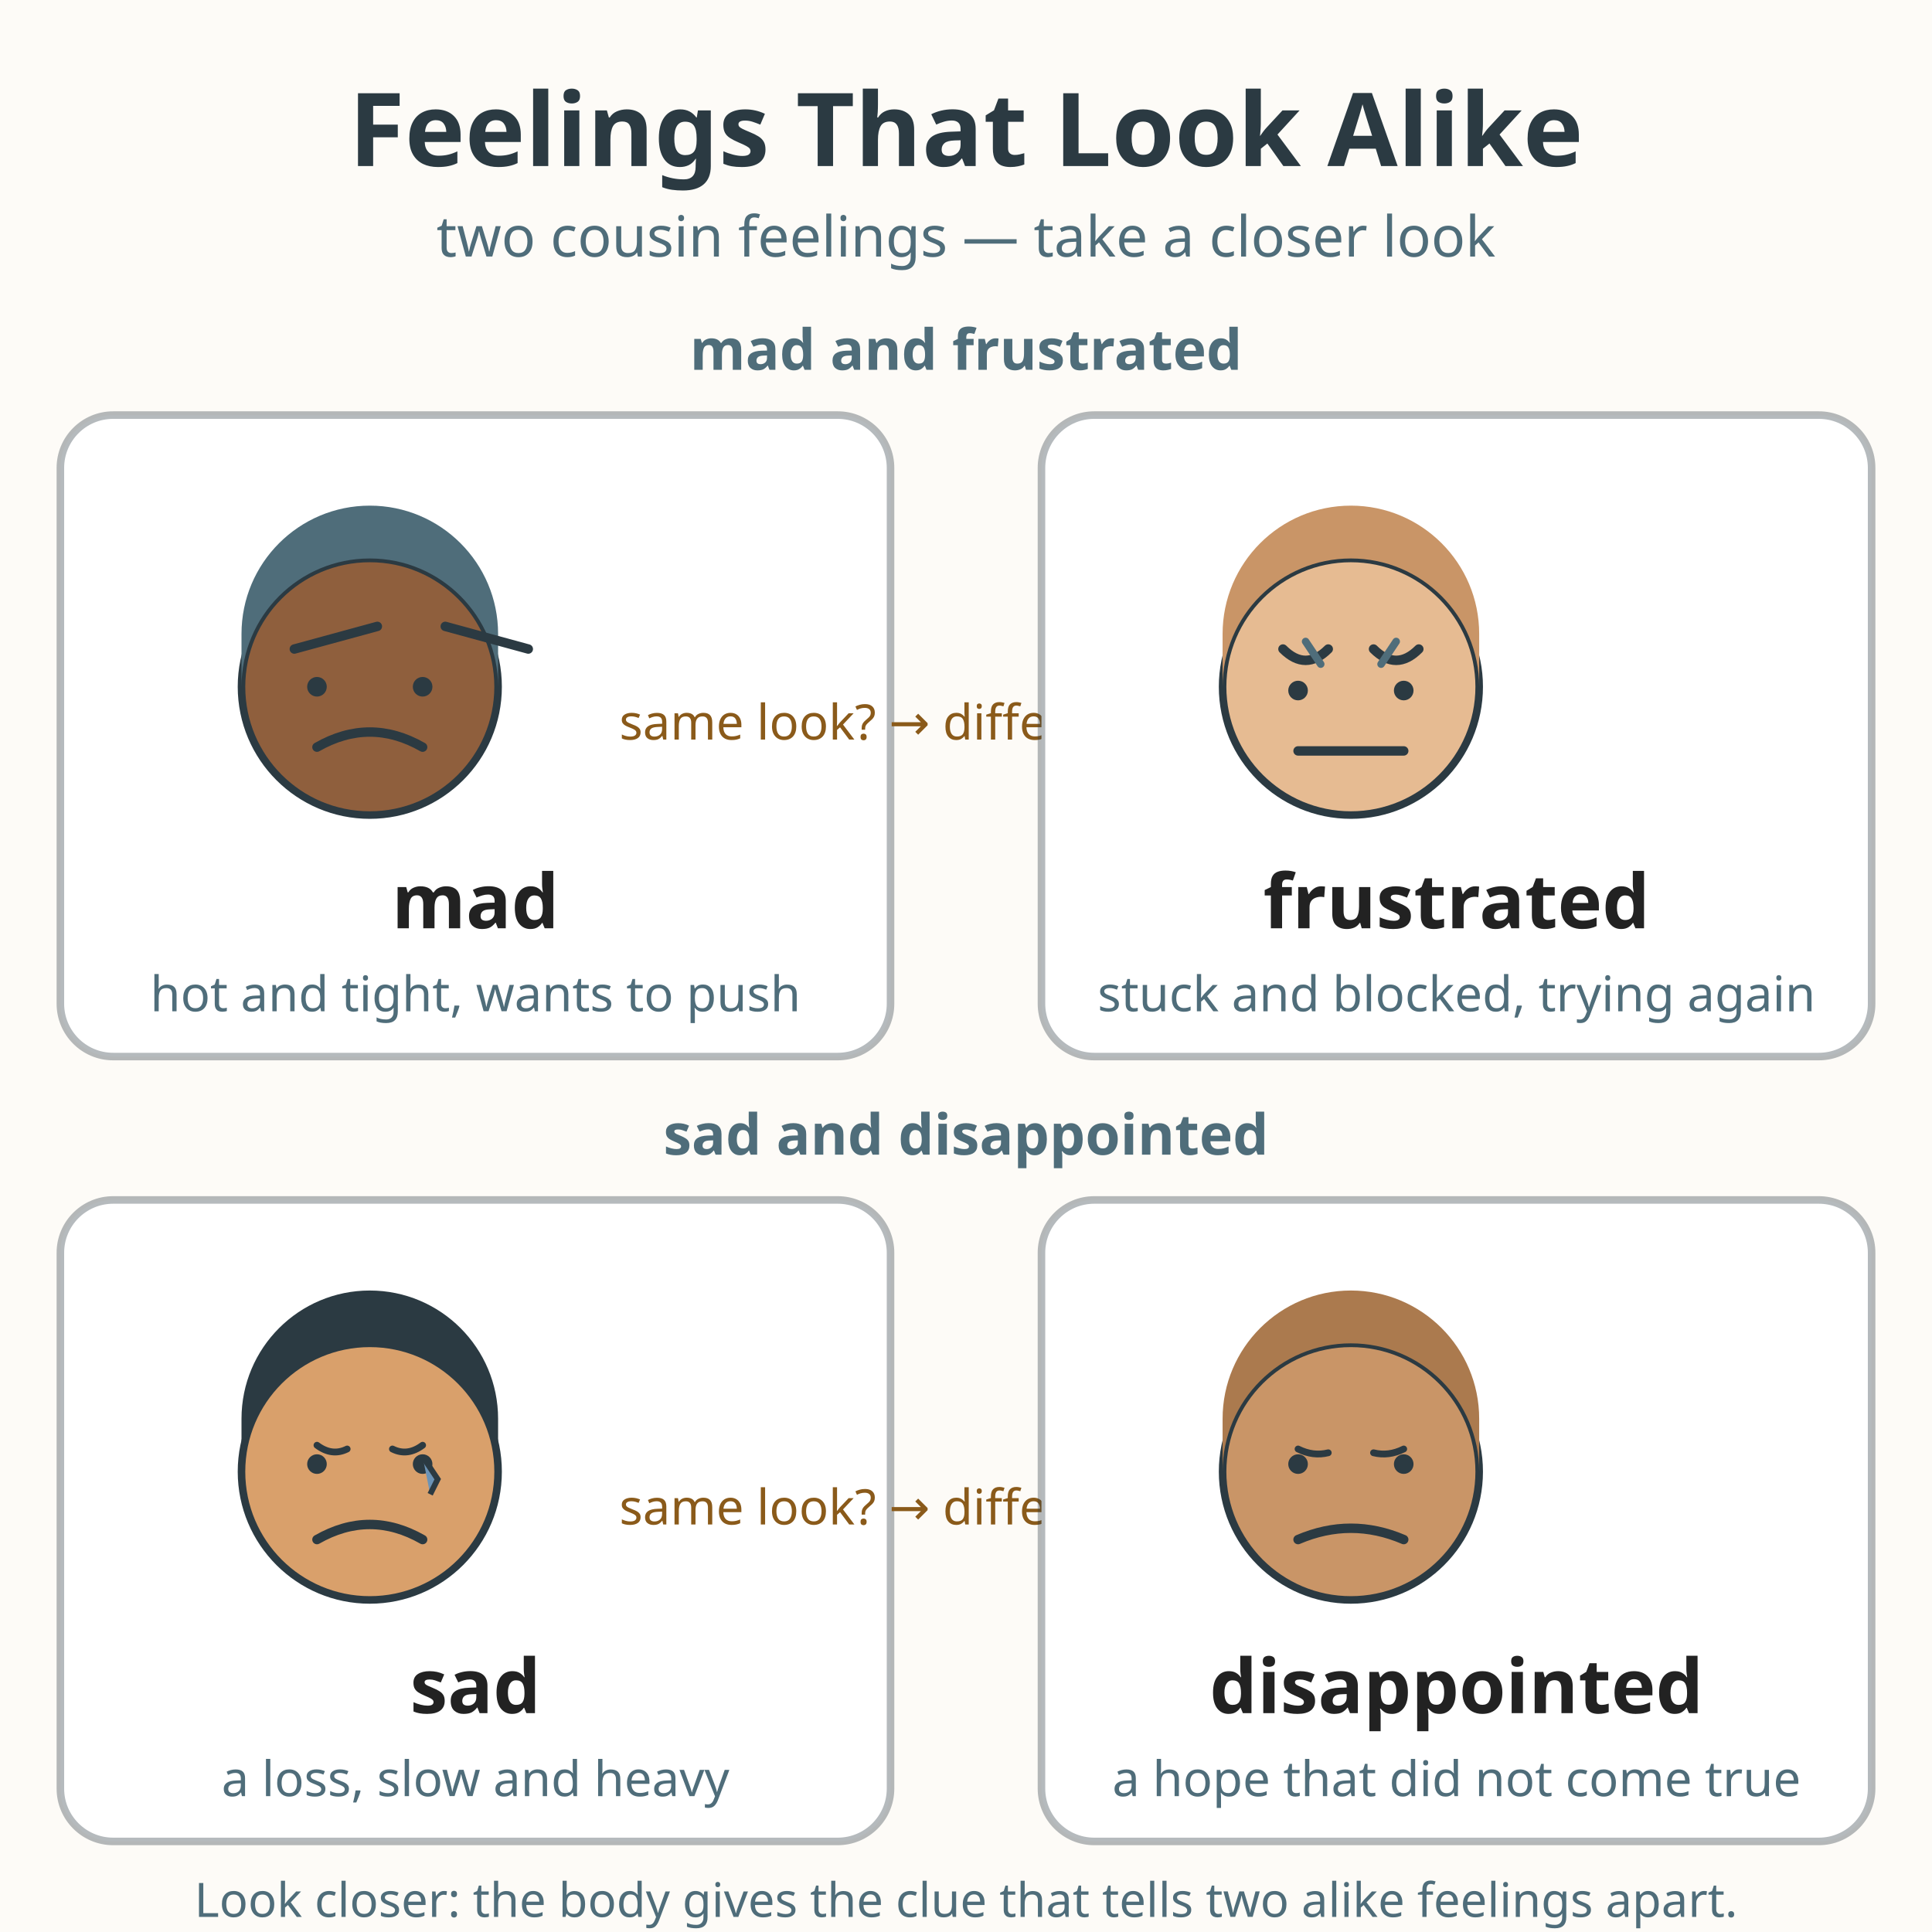
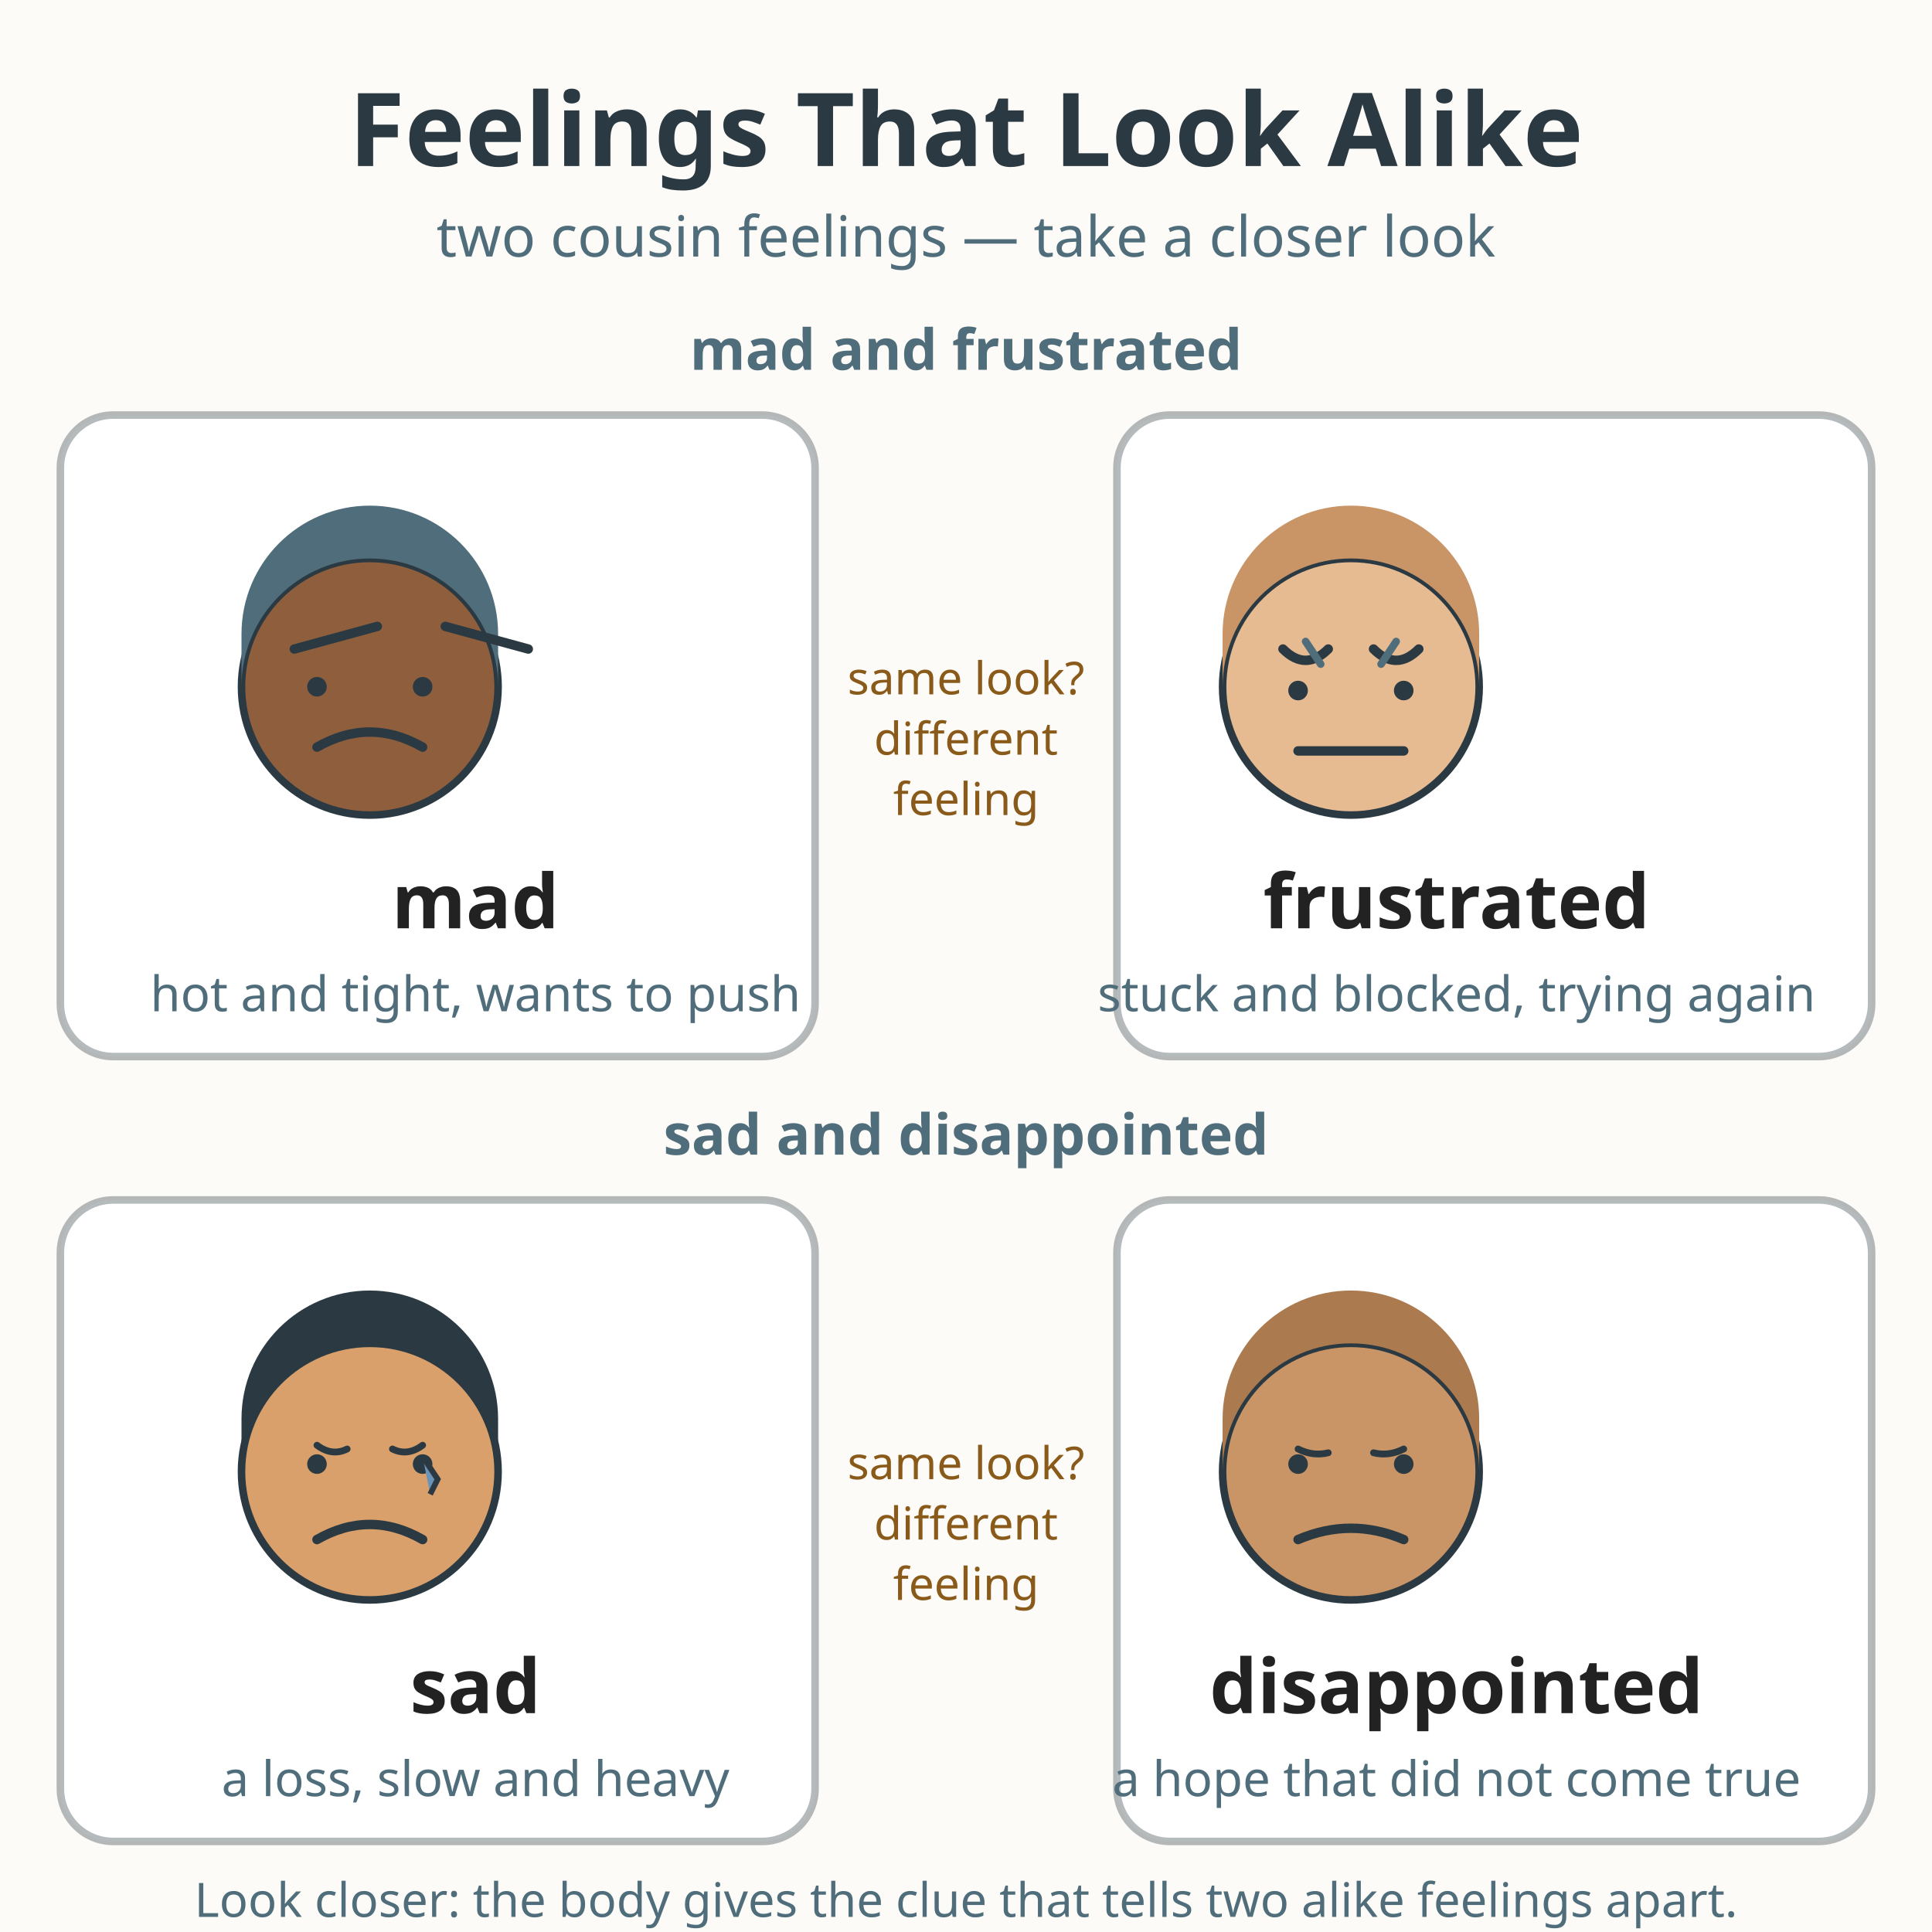
<svg xmlns="http://www.w3.org/2000/svg" viewBox="0 0 512 512" role="img" aria-labelledby="title-L-02-012-01-feelings-that-look-alike desc-L-02-012-01-feelings-that-look-alike">
  <rect width="512" height="512" fill="#fdfbf7" />
  <text x="256" y="44" text-anchor="middle" font-family="sans-serif" font-size="27" font-weight="bold" fill="#2b3a42">Feelings That Look Alike</text>
  <text x="256" y="68" text-anchor="middle" font-family="sans-serif" font-size="15" fill="#4f6d7a">two cousin feelings — take a closer look</text>
  <text x="256" y="98" text-anchor="middle" font-family="sans-serif" font-size="15" font-weight="bold" fill="#4f6d7a">mad and frustrated</text>
  <g>
-     <rect x="16" y="110" width="220" height="170" rx="14" fill="#ffffff" stroke="#2b3a42" stroke-width="2" stroke-opacity="0.35" />
+     <rect x="16" y="110" width="200" height="170" rx="14" fill="#ffffff" stroke="#2b3a42" stroke-width="2" stroke-opacity="0.35" />
    <circle cx="98" cy="182" r="34" fill="#8f5f3d" stroke="#2b3a42" stroke-width="2" />
    <path d="M64 182 A34 34 0 0 1 132 182 L132 168 A34 34 0 0 0 64 168 Z" fill="#4f6d7a" />
    <line x1="78" y1="172" x2="100" y2="166" stroke="#2b3a42" stroke-width="2.5" stroke-linecap="round" />
    <line x1="118" y1="166" x2="140" y2="172" stroke="#2b3a42" stroke-width="2.5" stroke-linecap="round" />
    <circle cx="84" cy="182" r="2.6" fill="#2b3a42" />
    <circle cx="112" cy="182" r="2.6" fill="#2b3a42" />
    <path d="M84 198 Q98 190 112 198" fill="none" stroke="#2b3a42" stroke-width="2.5" stroke-linecap="round" />
    <text x="126" y="246" text-anchor="middle" font-family="sans-serif" font-size="20" font-weight="bold" fill="#222222">mad</text>
    <text x="126" y="268" text-anchor="middle" font-family="sans-serif" font-size="13" fill="#4f6d7a">hot and tight, wants to push</text>
  </g>
-   <text x="256" y="196" text-anchor="middle" font-family="sans-serif" font-size="13" fill="#8a5a1a">same look? → different feeling</text>
+   <text x="256" y="184" text-anchor="middle" font-family="sans-serif" font-size="12" fill="#8a5a1a">same look?</text>
+   <text x="256" y="200" text-anchor="middle" font-family="sans-serif" font-size="12" fill="#8a5a1a">different</text>
+   <text x="256" y="216" text-anchor="middle" font-family="sans-serif" font-size="12" fill="#8a5a1a">feeling</text>
  <g>
-     <rect x="276" y="110" width="220" height="170" rx="14" fill="#ffffff" stroke="#2b3a42" stroke-width="2" stroke-opacity="0.35" />
+     <rect x="296" y="110" width="200" height="170" rx="14" fill="#ffffff" stroke="#2b3a42" stroke-width="2" stroke-opacity="0.35" />
    <circle cx="358" cy="182" r="34" fill="#e6bb92" stroke="#2b3a42" stroke-width="2" />
    <path d="M324 182 A34 34 0 0 1 392 182 L392 168 A34 34 0 0 0 324 168 Z" fill="#c99567" />
    <path d="M340 172 Q346 178 352 172" fill="none" stroke="#2b3a42" stroke-width="2.5" stroke-linecap="round" />
    <path d="M364 172 Q370 178 376 172" fill="none" stroke="#2b3a42" stroke-width="2.5" stroke-linecap="round" />
    <circle cx="344" cy="183" r="2.6" fill="#2b3a42" />
    <circle cx="372" cy="183" r="2.6" fill="#2b3a42" />
    <line x1="344" y1="199" x2="372" y2="199" stroke="#2b3a42" stroke-width="2.5" stroke-linecap="round" />
    <path d="M350 176 L346 170" stroke="#4f6d7a" stroke-width="2" stroke-linecap="round" />
    <path d="M366 176 L370 170" stroke="#4f6d7a" stroke-width="2" stroke-linecap="round" />
    <text x="386" y="246" text-anchor="middle" font-family="sans-serif" font-size="20" font-weight="bold" fill="#222222">frustrated</text>
    <text x="386" y="268" text-anchor="middle" font-family="sans-serif" font-size="13" fill="#4f6d7a">stuck and blocked, trying again</text>
  </g>
  <text x="256" y="306" text-anchor="middle" font-family="sans-serif" font-size="15" font-weight="bold" fill="#4f6d7a">sad and disappointed</text>
  <g>
-     <rect x="16" y="318" width="220" height="170" rx="14" fill="#ffffff" stroke="#2b3a42" stroke-width="2" stroke-opacity="0.35" />
+     <rect x="16" y="318" width="200" height="170" rx="14" fill="#ffffff" stroke="#2b3a42" stroke-width="2" stroke-opacity="0.35" />
    <circle cx="98" cy="390" r="34" fill="#d9a06b" stroke="#2b3a42" stroke-width="2" />
    <path d="M64 390 A34 34 0 0 1 132 390 L132 376 A34 34 0 0 0 64 376 Z" fill="#2b3a42" />
    <circle cx="84" cy="388" r="2.6" fill="#2b3a42" />
    <circle cx="112" cy="388" r="2.6" fill="#2b3a42" />
    <path d="M84 383 Q88 386 92 384" fill="none" stroke="#2b3a42" stroke-width="1.8" stroke-linecap="round" />
    <path d="M104 384 Q108 386 112 383" fill="none" stroke="#2b3a42" stroke-width="1.8" stroke-linecap="round" />
    <path d="M84 408 Q98 400 112 408" fill="none" stroke="#2b3a42" stroke-width="2.5" stroke-linecap="round" />
    <path d="M112 386 L116 392 L114 396" fill="#6b93b6" stroke="#2b3a42" stroke-width="1.5" />
    <text x="126" y="454" text-anchor="middle" font-family="sans-serif" font-size="20" font-weight="bold" fill="#222222">sad</text>
    <text x="126" y="476" text-anchor="middle" font-family="sans-serif" font-size="13" fill="#4f6d7a">a loss, slow and heavy</text>
  </g>
-   <text x="256" y="404" text-anchor="middle" font-family="sans-serif" font-size="13" fill="#8a5a1a">same look? → different feeling</text>
+   <text x="256" y="392" text-anchor="middle" font-family="sans-serif" font-size="12" fill="#8a5a1a">same look?</text>
+   <text x="256" y="408" text-anchor="middle" font-family="sans-serif" font-size="12" fill="#8a5a1a">different</text>
+   <text x="256" y="424" text-anchor="middle" font-family="sans-serif" font-size="12" fill="#8a5a1a">feeling</text>
  <g>
-     <rect x="276" y="318" width="220" height="170" rx="14" fill="#ffffff" stroke="#2b3a42" stroke-width="2" stroke-opacity="0.35" />
+     <rect x="296" y="318" width="200" height="170" rx="14" fill="#ffffff" stroke="#2b3a42" stroke-width="2" stroke-opacity="0.35" />
    <circle cx="358" cy="390" r="34" fill="#c99567" stroke="#2b3a42" stroke-width="2" />
    <path d="M324 390 A34 34 0 0 1 392 390 L392 376 A34 34 0 0 0 324 376 Z" fill="#ab7a4e" />
    <circle cx="344" cy="388" r="2.6" fill="#2b3a42" />
    <circle cx="372" cy="388" r="2.6" fill="#2b3a42" />
    <path d="M344 384 Q348 386 352 385" fill="none" stroke="#2b3a42" stroke-width="1.8" stroke-linecap="round" />
    <path d="M364 385 Q368 386 372 384" fill="none" stroke="#2b3a42" stroke-width="1.8" stroke-linecap="round" />
    <path d="M344 408 Q358 402 372 408" fill="none" stroke="#2b3a42" stroke-width="2.5" stroke-linecap="round" />
    <text x="386" y="454" text-anchor="middle" font-family="sans-serif" font-size="20" font-weight="bold" fill="#222222">disappointed</text>
    <text x="386" y="476" text-anchor="middle" font-family="sans-serif" font-size="13" fill="#4f6d7a">a hope that did not come true</text>
  </g>
  <text x="256" y="508" text-anchor="middle" font-family="sans-serif" font-size="12.6" fill="#4f6d7a">Look closer: the body gives the clue that tells two alike feelings apart.</text>
</svg>
